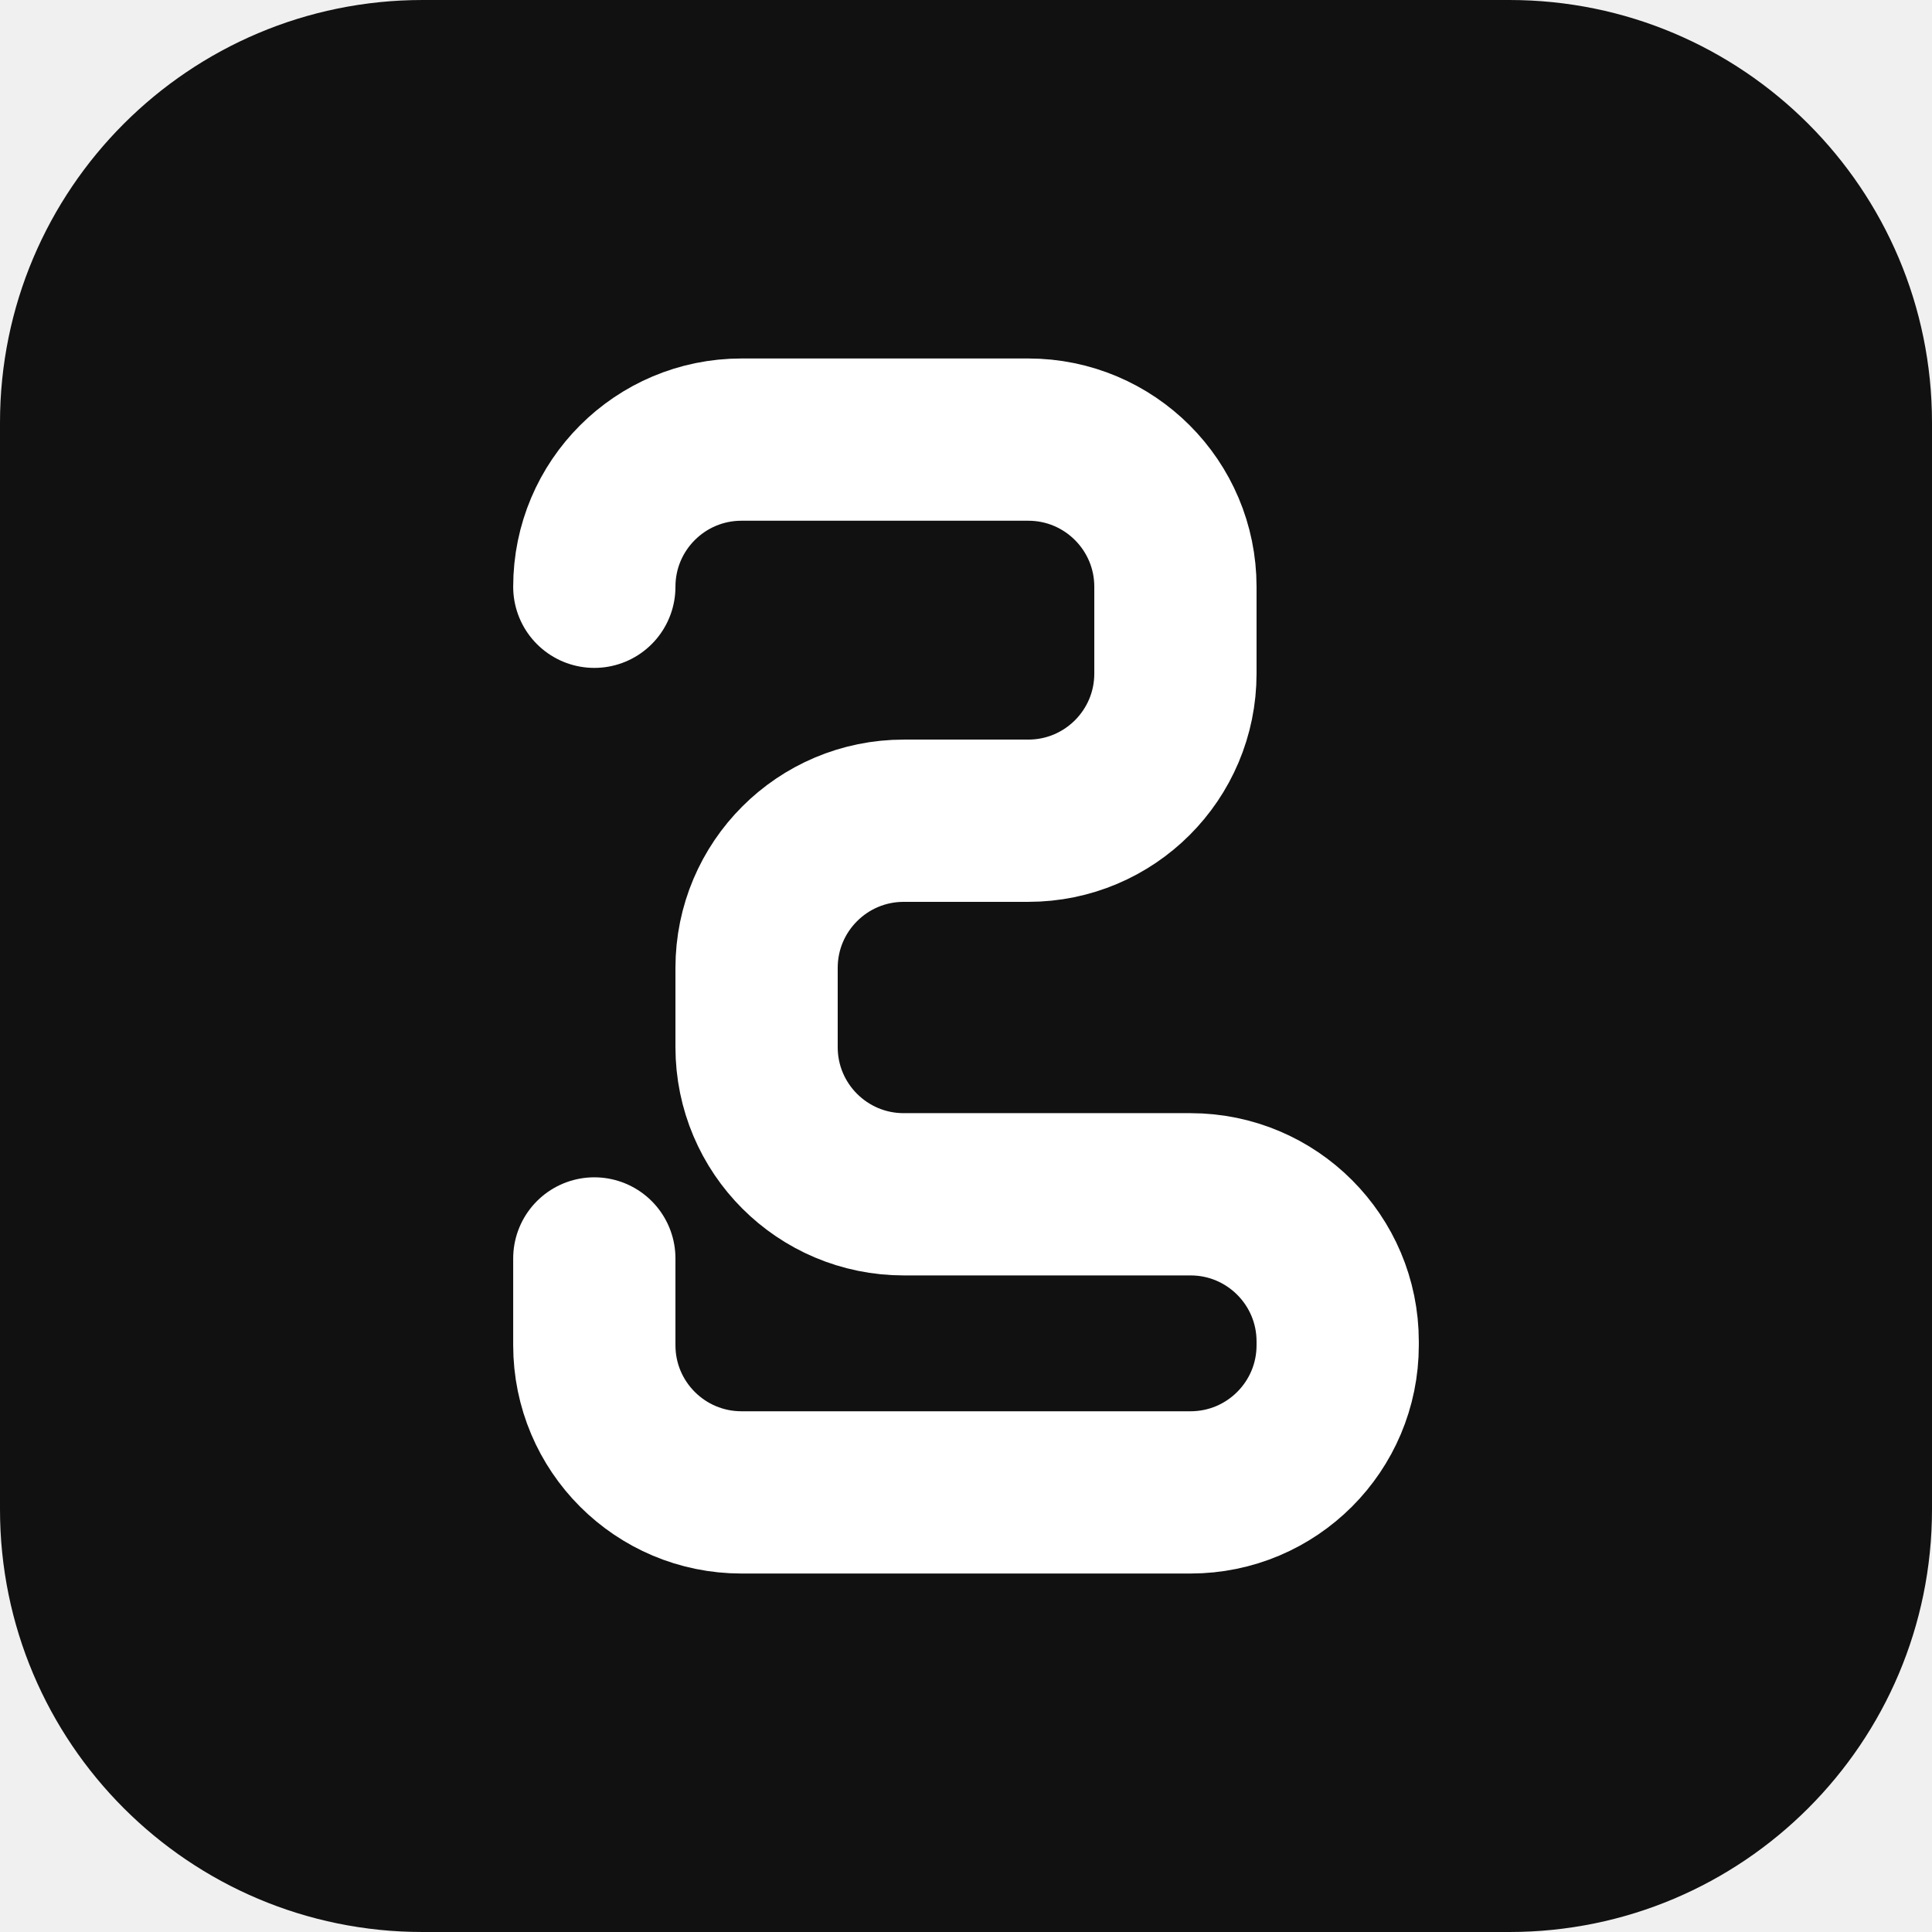
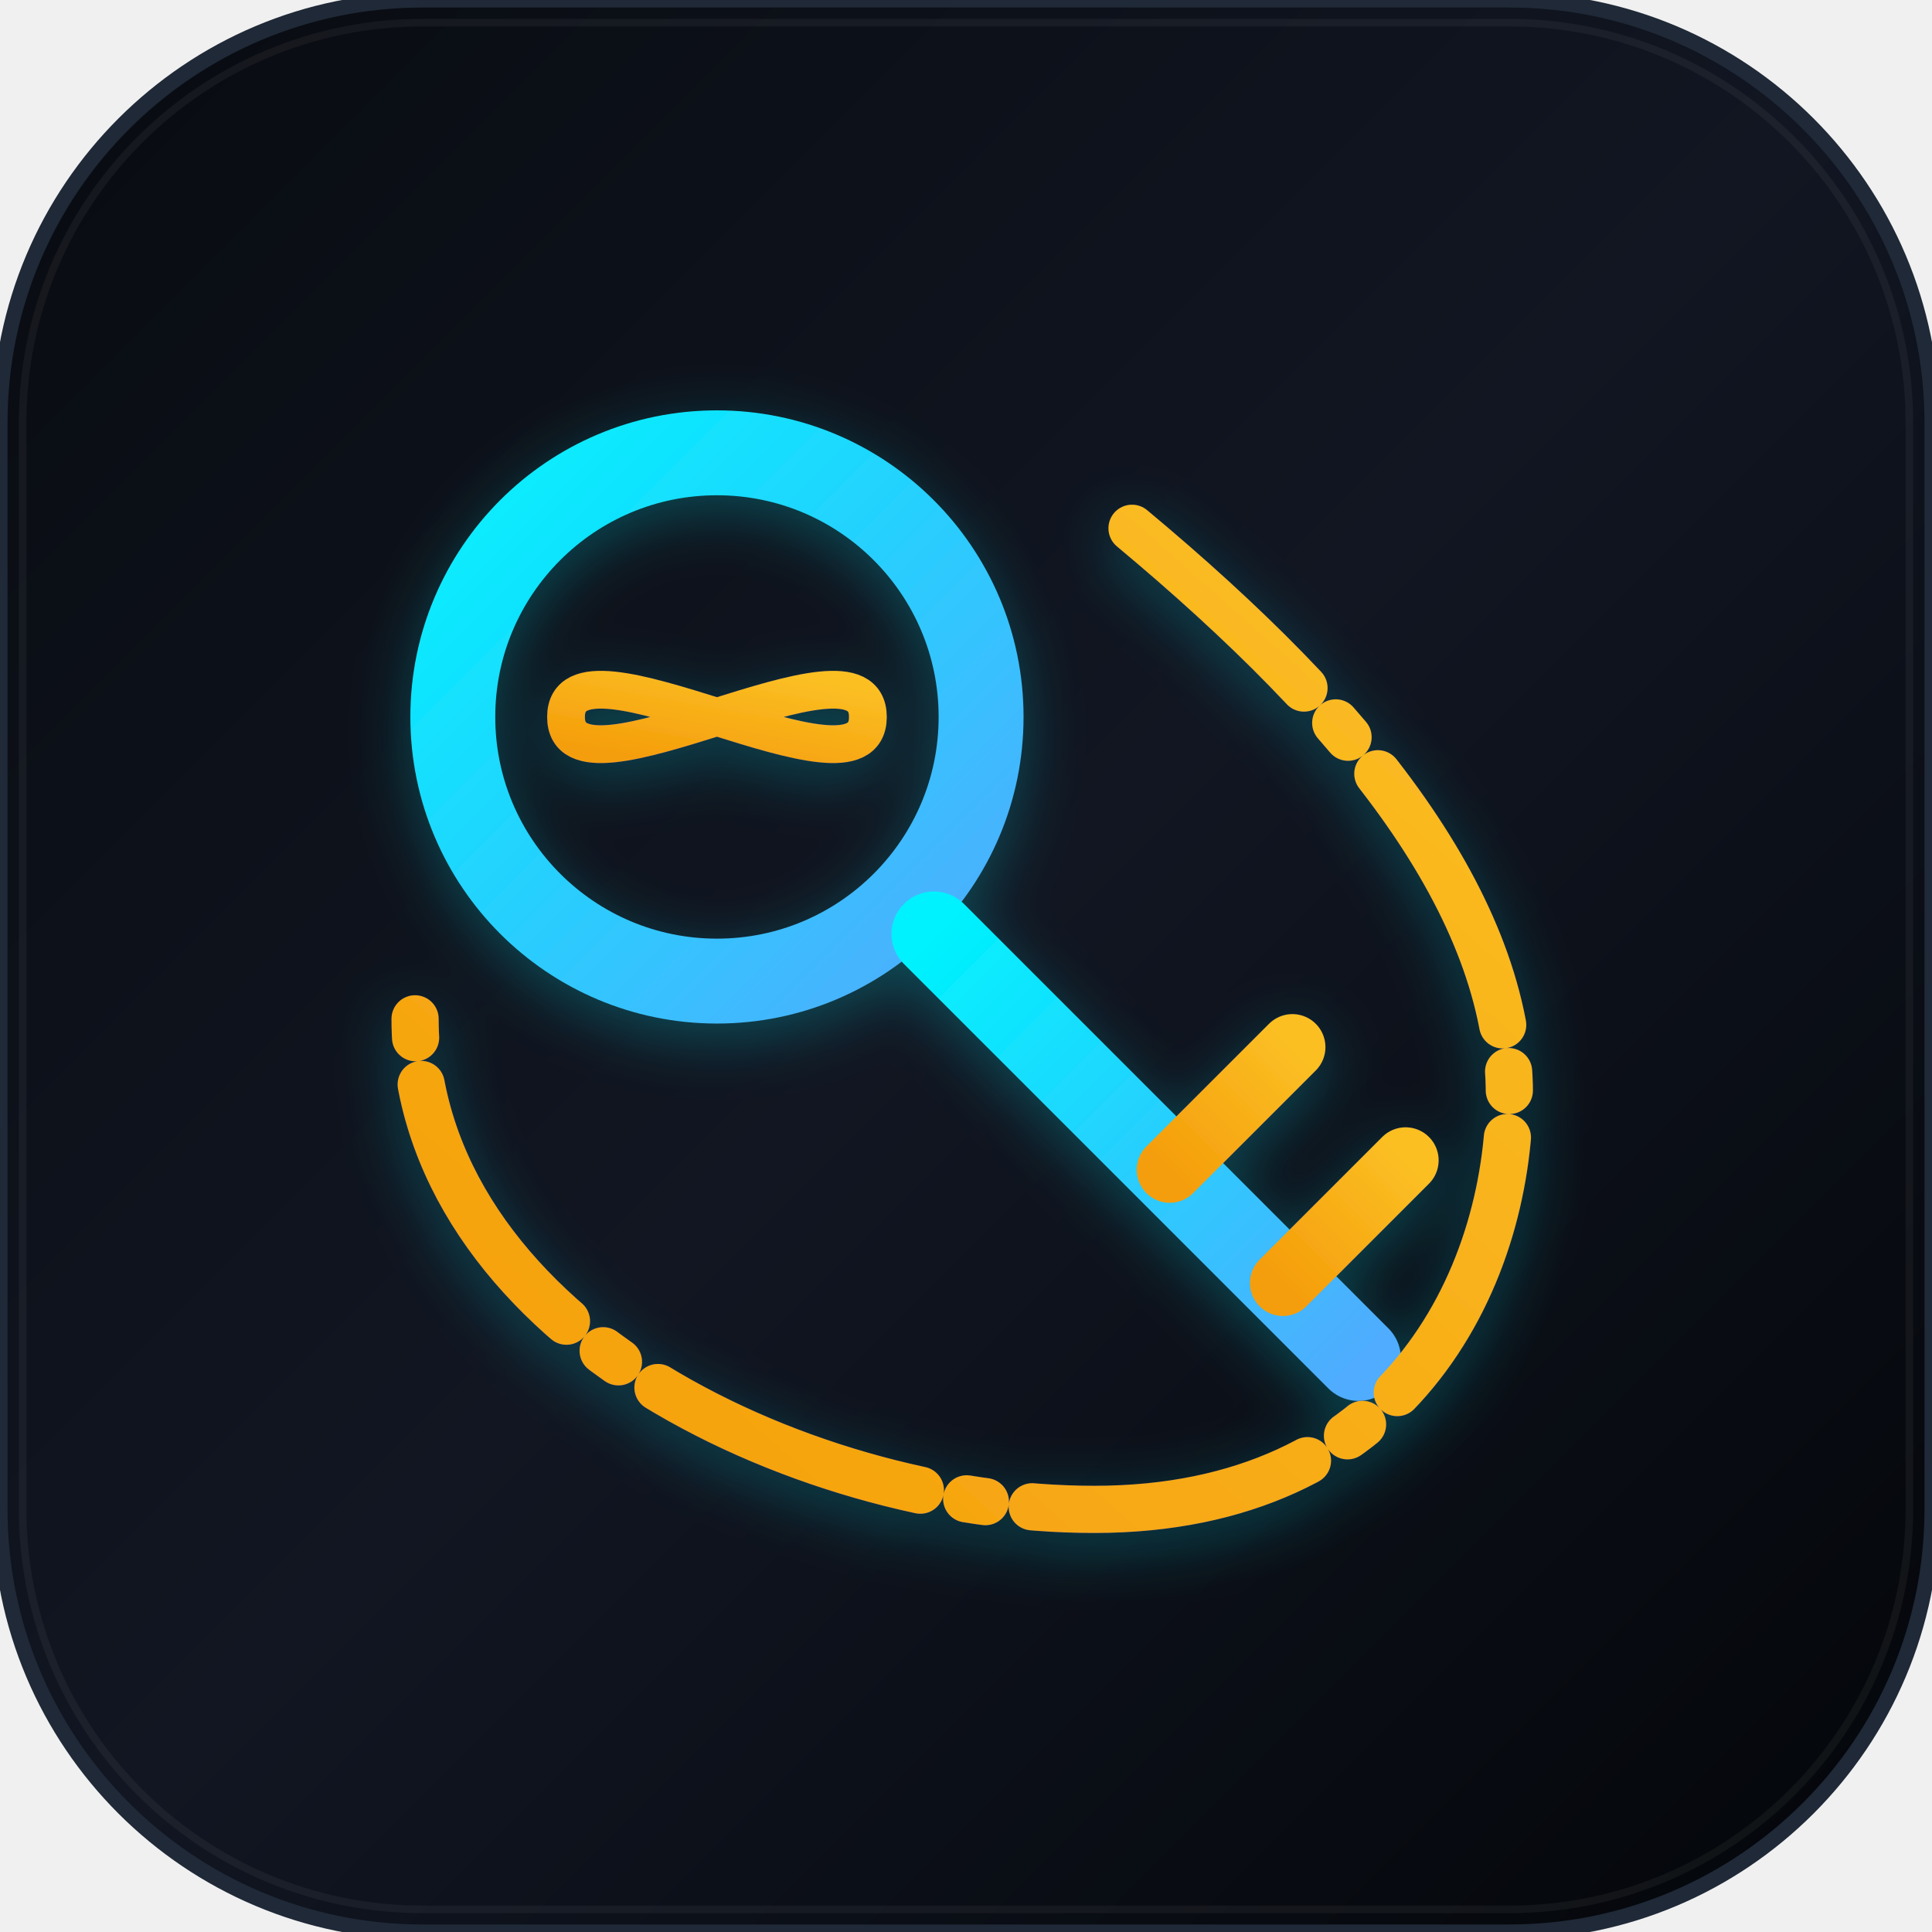
<svg xmlns="http://www.w3.org/2000/svg" width="1024" height="1024" viewBox="0 0 1024 1024" fill="none">
-   <rect width="1024" height="1024" rx="224" fill="#111111" />
-   <path d="M315 311C315 267.922 349.922 233 393 233H545C588.078 233 623 267.922 623 311V357C623 400.078 588.078 435 545 435H479C435.922 435 401 469.922 401 513V555C401 598.078 435.922 633 479 633H631C674.078 633 709 667.922 709 711V713C709 756.078 674.078 791 631 791H393C349.922 791 315 756.078 315 713V667" stroke="#FFFFFF" stroke-width="86" stroke-linecap="round" stroke-linejoin="round" />
+   <defs>
+     <linearGradient id="bgGrad" x1="0%" y1="0%" x2="100%" y2="100%">
+       <stop offset="0%" stop-color="#080B10" />
+       <stop offset="50%" stop-color="#111622" />
+       <stop offset="100%" stop-color="#030508" />
+     </linearGradient>
+     <linearGradient id="keyGrad" x1="0%" y1="0%" x2="100%" y2="100%">
+       <stop offset="0%" stop-color="#00F2FE" />
+       <stop offset="100%" stop-color="#4FACFE" />
+     </linearGradient>
+     <linearGradient id="flowGrad" x1="100%" y1="0%" x2="0%" y2="100%">
+       <stop offset="0%" stop-color="#FBBF24" />
+       <stop offset="100%" stop-color="#F59E0B" />
+     </linearGradient>
+     <filter id="glow" x="-10%" y="-10%" width="120%" height="120%" filterUnits="userSpaceOnUse">
+       <feDropShadow dx="0" dy="8" stdDeviation="16" flood-color="#00F2FE" flood-opacity="0.25" />
+     </filter>
+   </defs>
+   <rect width="1024" height="1024" rx="224" fill="url(#bgGrad)" stroke="#1F2937" stroke-width="8" />
+   <rect x="12" y="12" width="1000" height="1000" rx="212" fill="none" stroke="white" stroke-opacity="0.05" stroke-width="4" />
+   <g filter="url(#glow)">
+     <circle cx="380" cy="380" r="140" stroke="url(#keyGrad)" stroke-width="45" stroke-linecap="round" />
+     <path d="M300 380 C 300 330, 460 430, 460 380 C 460 330, 300 430, 300 380 Z" stroke="url(#flowGrad)" stroke-width="20" stroke-linecap="round" fill="none" />
+     <path d="M495 495 L 720 720" stroke="url(#keyGrad)" stroke-width="45" stroke-linecap="round" />
+     <path d="M620 620 L 685 555" stroke="url(#flowGrad)" stroke-width="35" stroke-linecap="round" />
+     <path d="M680 680 L 745 615" stroke="url(#flowGrad)" stroke-width="35" stroke-linecap="round" />
+     <path d="M220 540 C 220 700, 420 800, 580 800 C 740 800, 800 680, 800 580 C 800 480, 720 380, 600 280" stroke="url(#flowGrad)" stroke-width="25" stroke-linecap="round" stroke-dasharray="10 25 150 25" fill="none" />
+   </g>
</svg>
